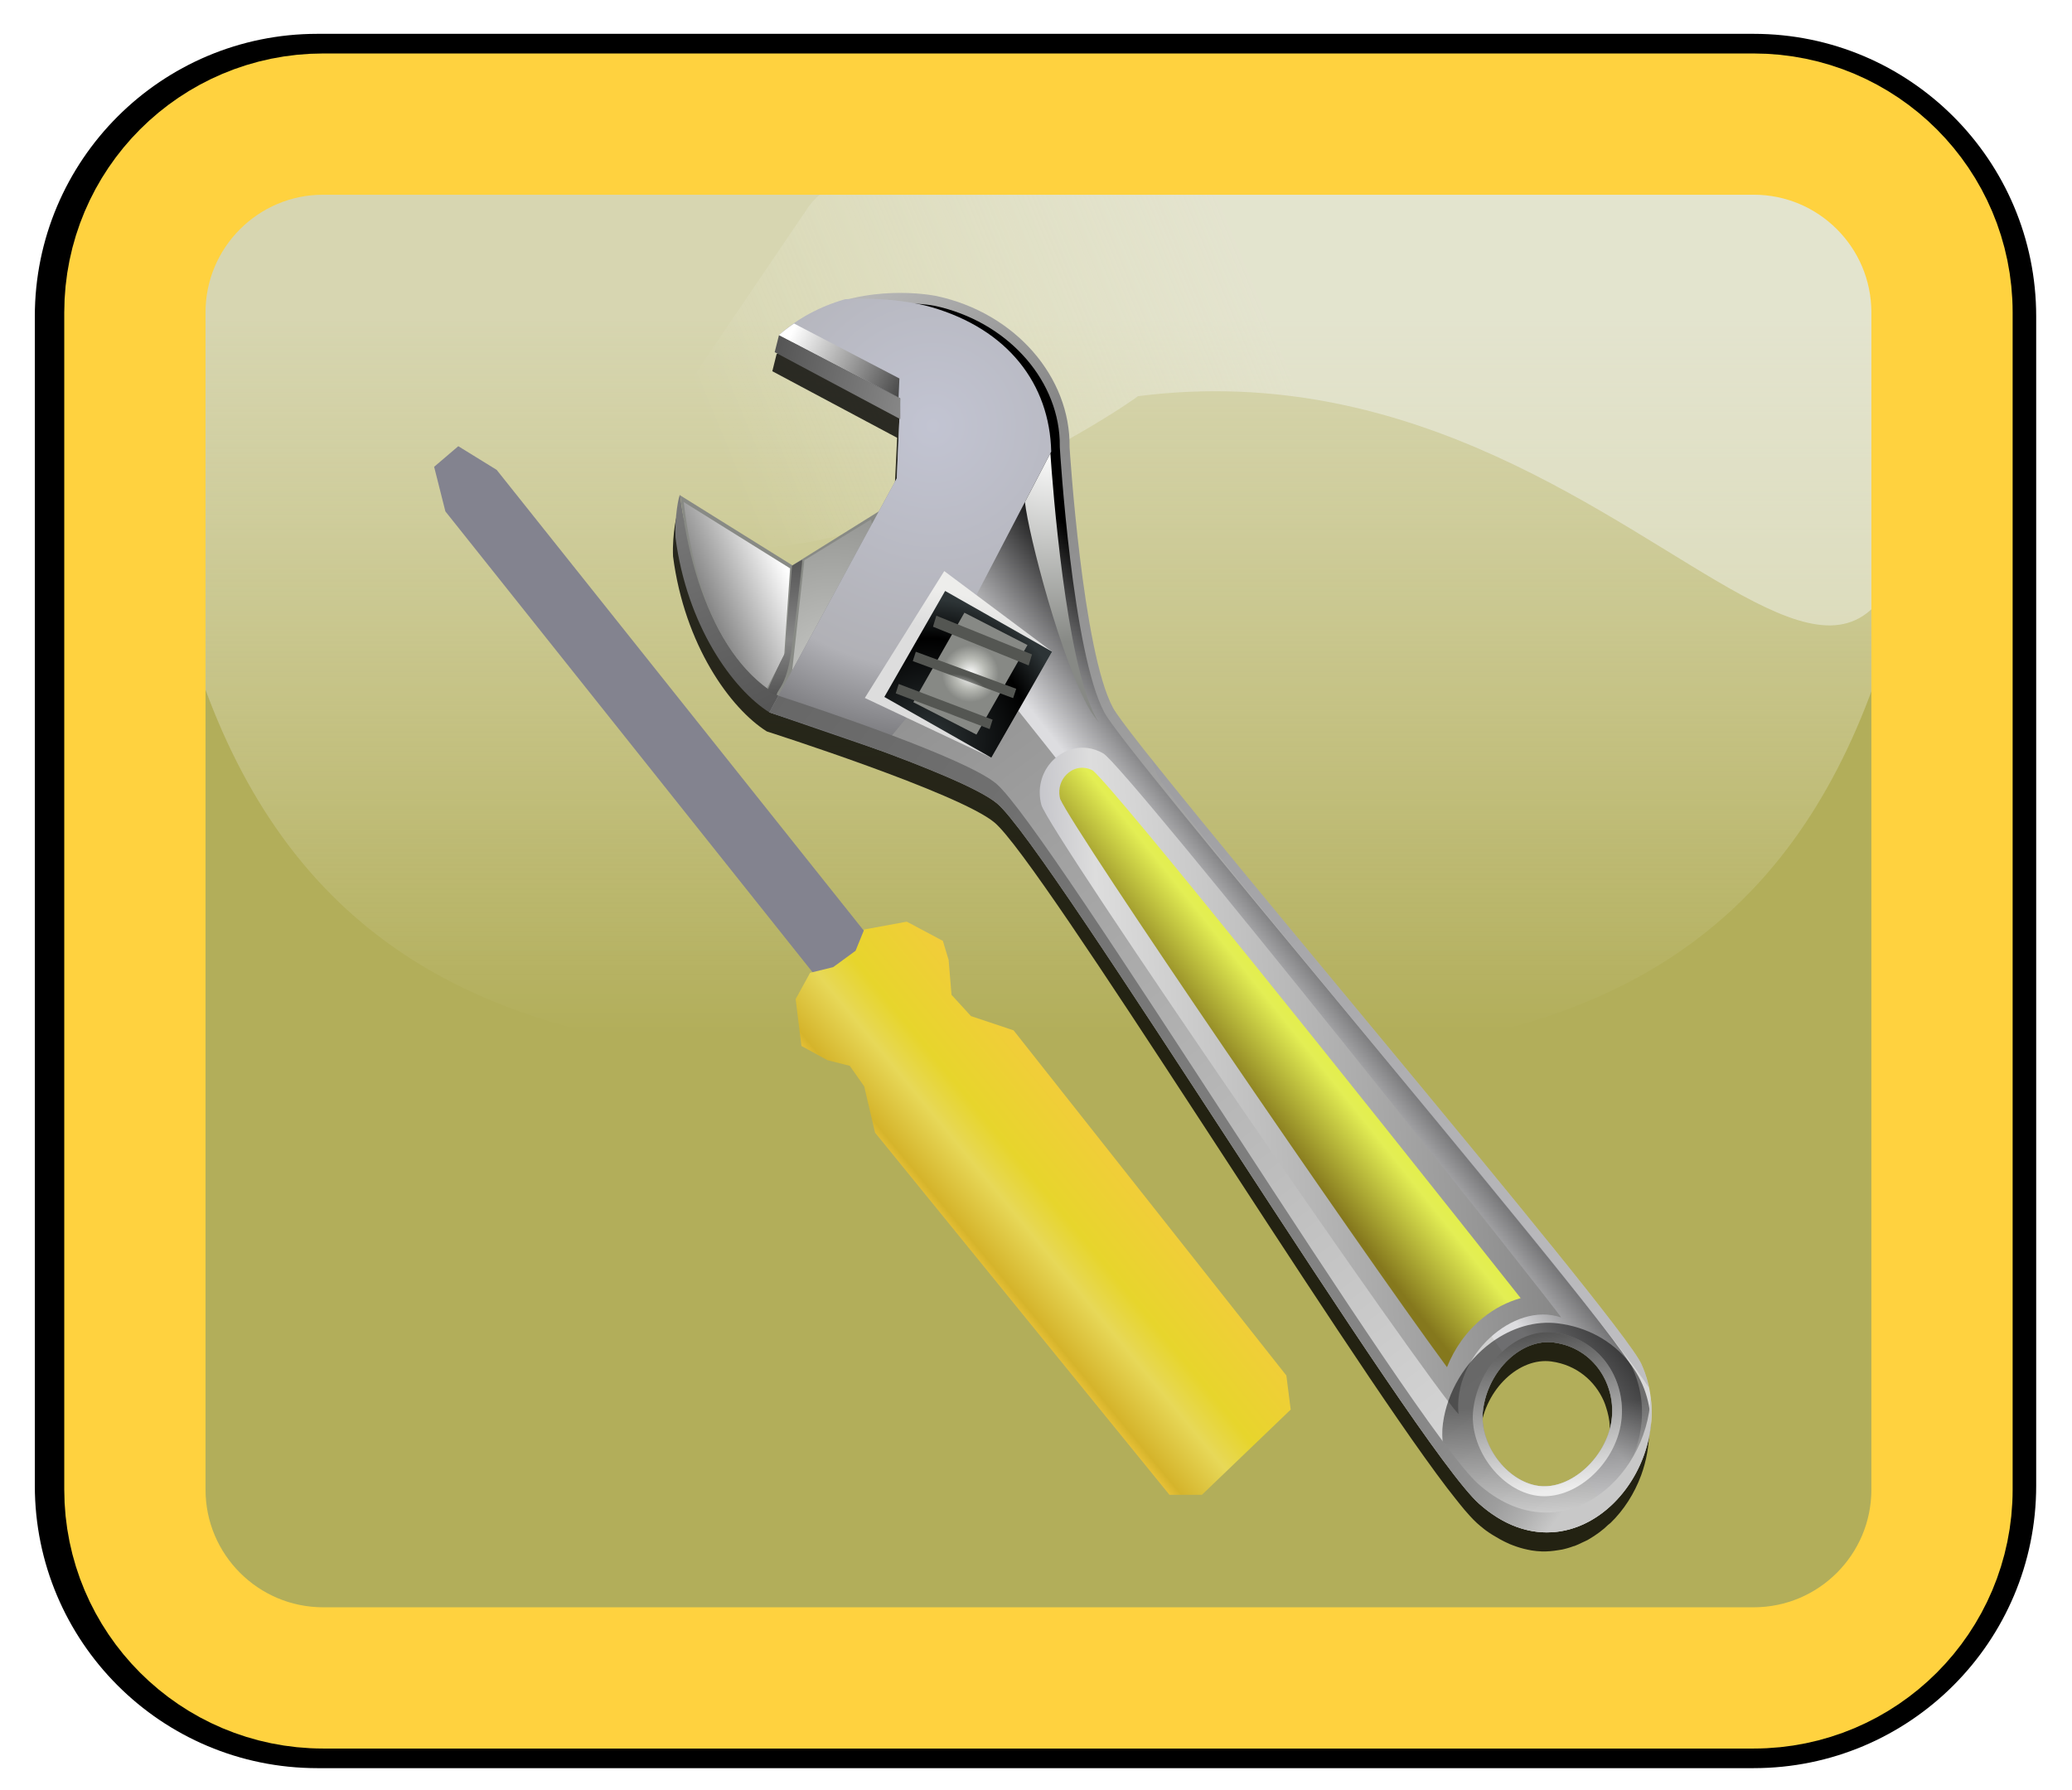
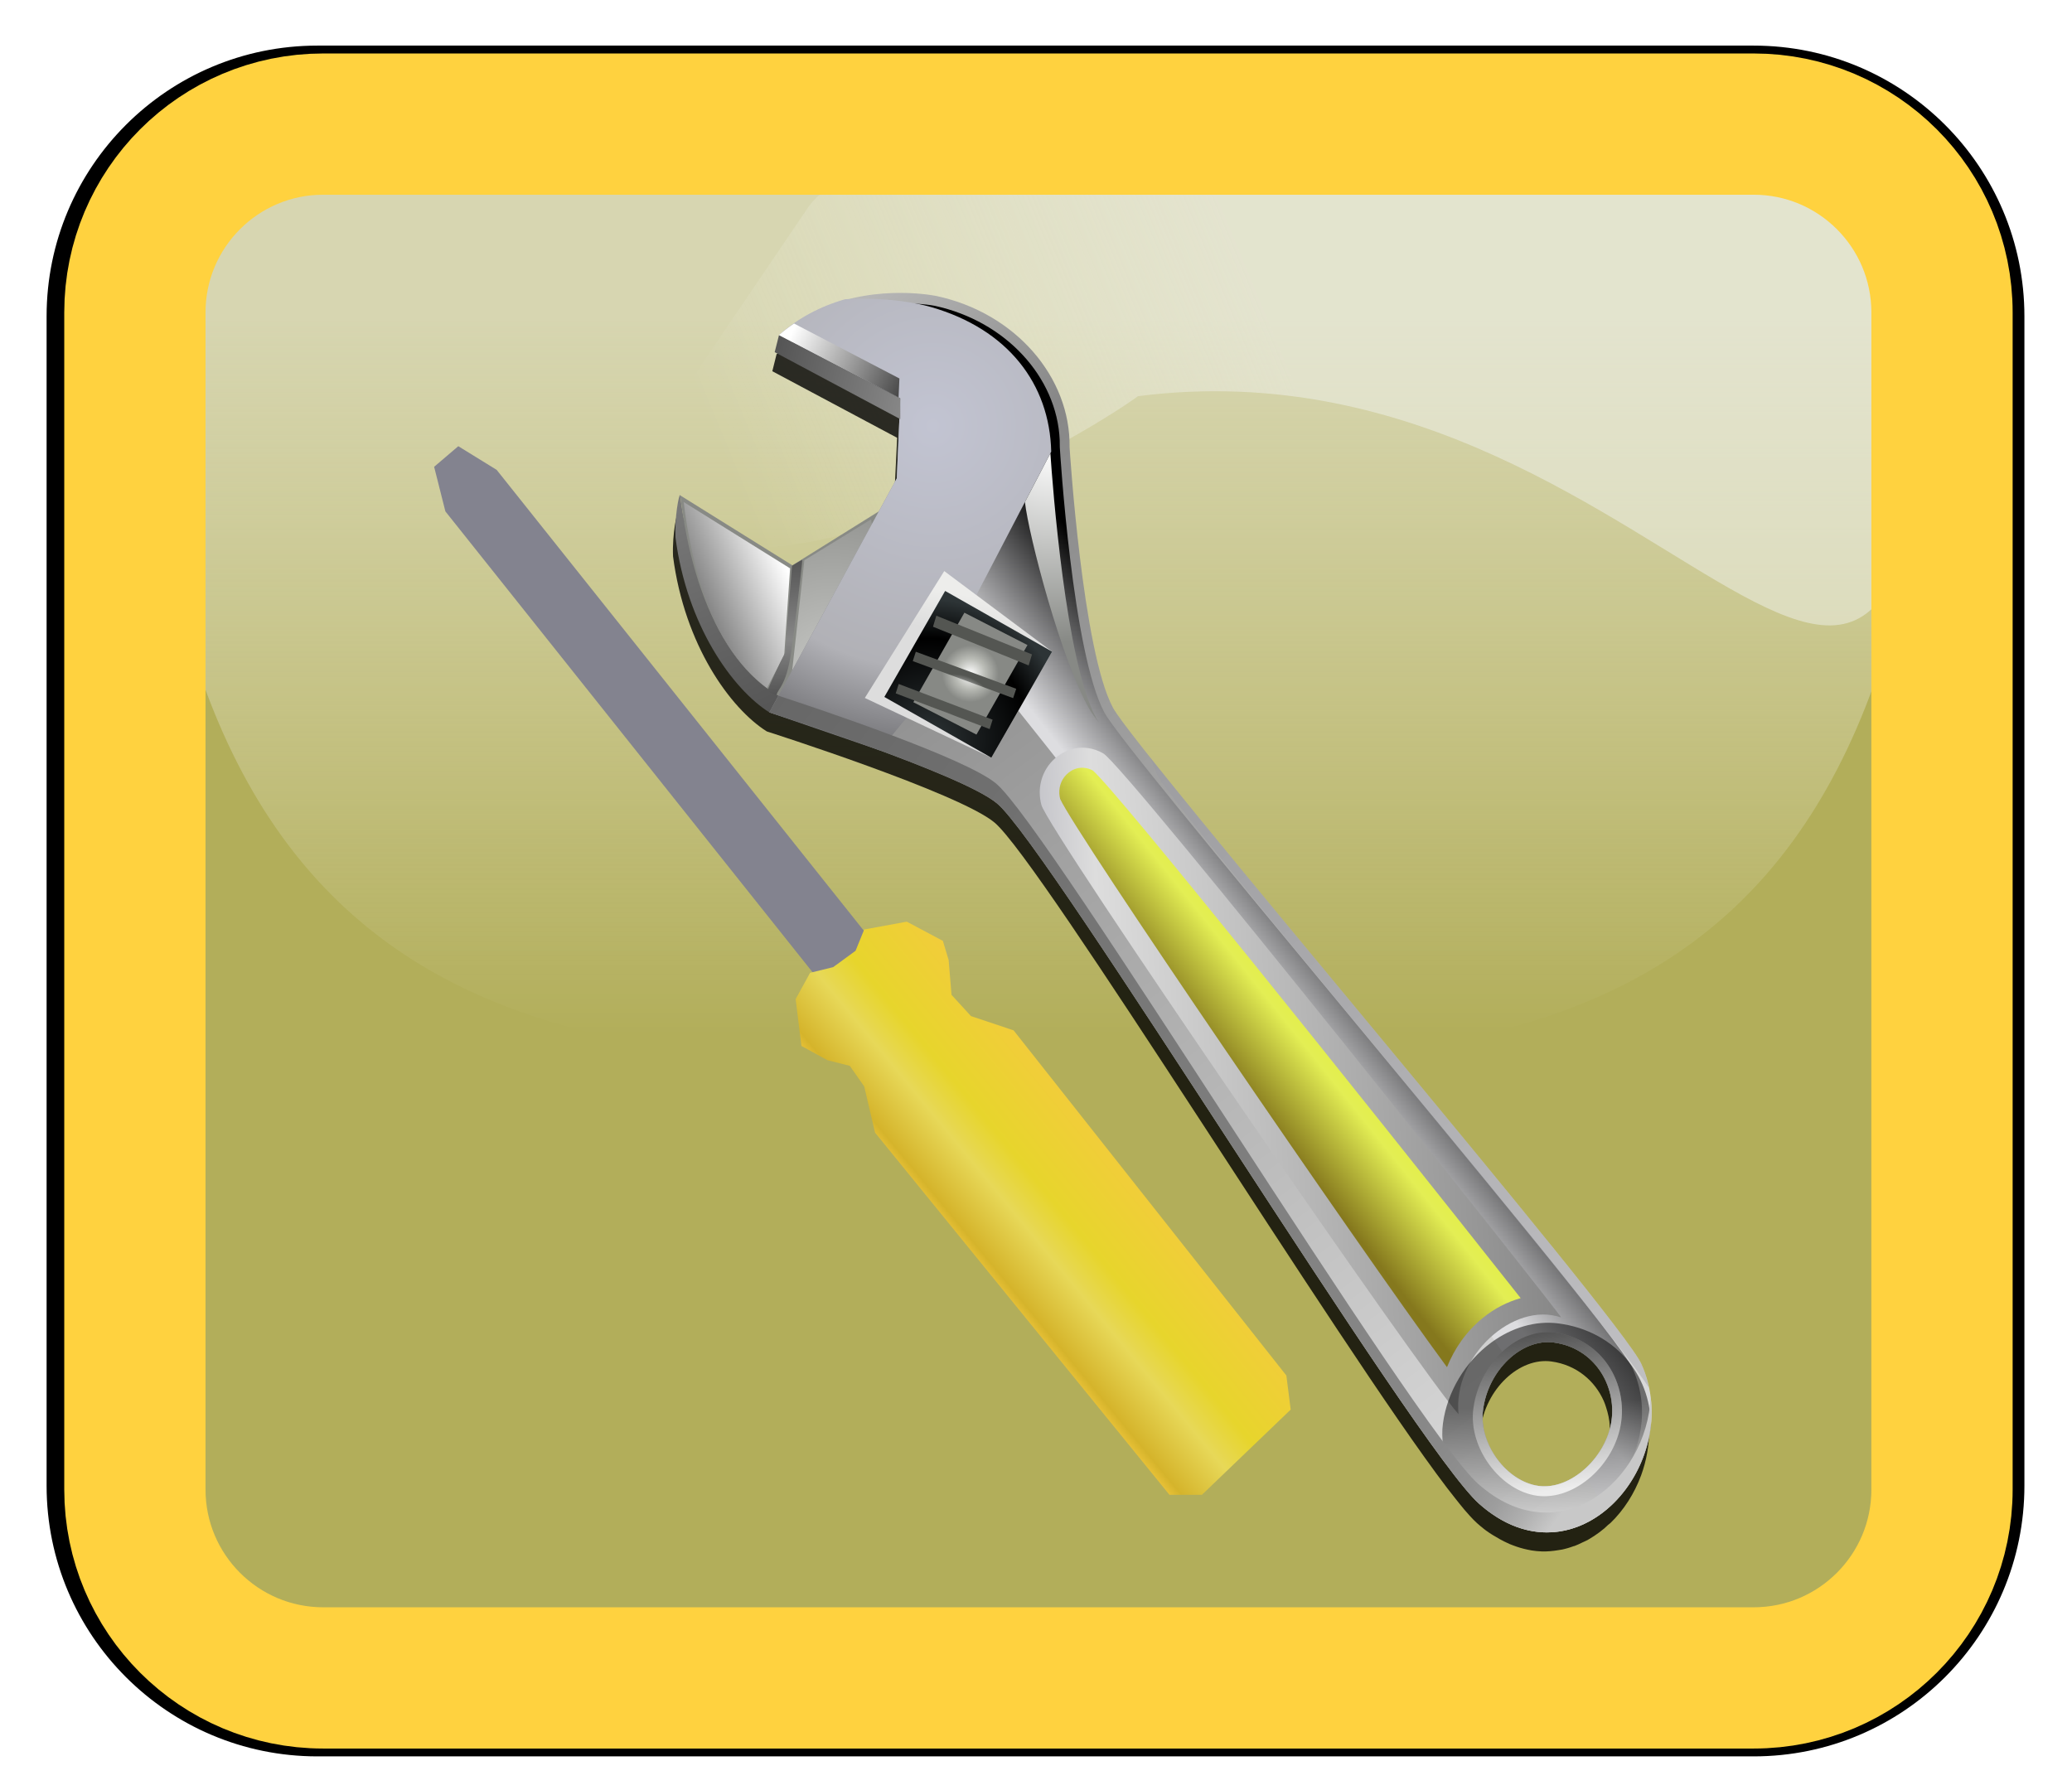
<svg xmlns="http://www.w3.org/2000/svg" version="1.1" baseProfile="full" width="88" height="76" viewBox="0 0 88.00 76.00" enable-background="new 0 0 88.00 76.00" xml:space="preserve">
-   <path fill="#B2AE5A" fill-opacity="1" stroke-width="2" stroke-linejoin="round" stroke="#000000" stroke-opacity="1" d="M 13.479,2.437L 74.479,2.437C 80.554,2.437 85.479,7.362 85.479,13.438L 85.479,63.104C 85.479,69.179 80.554,74.104 74.479,74.104L 13.479,74.104C 7.404,74.104 2.479,69.179 2.479,63.104L 2.479,13.438C 2.479,7.362 7.404,2.437 13.479,2.437 Z " />
+   <path fill="#B2AE5A" fill-opacity="1" stroke-linejoin="round" stroke="#000000" stroke-opacity="1" d="M 13.479,2.437L 74.479,2.437C 80.554,2.437 85.479,7.362 85.479,13.438L 85.479,63.104C 85.479,69.179 80.554,74.104 74.479,74.104L 13.479,74.104C 7.404,74.104 2.479,69.179 2.479,63.104L 2.479,13.438C 2.479,7.362 7.404,2.437 13.479,2.437 Z " />
  <linearGradient id="SVGID_Fill1_" gradientUnits="objectBoundingBox" x1="0.504" y1="-0.275" x2="2.054" y2="-0.275" gradientTransform="rotate(90 0.503869 -0.274908)">
    <stop offset="0.316" stop-color="#F0F1EC" stop-opacity="0.592" />
    <stop offset="0.8" stop-color="#FFFFFF" stop-opacity="0" />
  </linearGradient>
  <path fill="url(#SVGID_Fill1_)" stroke-width="0.2" stroke-linejoin="round" d="M 73.499,4.922L 15.388,4.922C 12.354,4.922 8.58,5.769 5.812,9.567L 5.878,9.567C 5.944,45.166 24.044,45.287 44.422,45.287C 64.799,45.287 82.108,44.942 82.438,9.483L 82.438,9.511C 80.988,7.444 79.077,5.322 73.499,4.922 Z " />
  <linearGradient id="SVGID_Fill2_" gradientUnits="objectBoundingBox" x1="0.94" y1="0.437" x2="2.525" y2="0.437" gradientTransform="rotate(170.5466 0.940186 0.437275)">
    <stop offset="0.274" stop-color="#F0F1EC" stop-opacity="0.502" />
    <stop offset="0.563" stop-color="#FFFFFF" stop-opacity="0" />
  </linearGradient>
  <path fill="url(#SVGID_Fill2_)" stroke-width="0.2" stroke-linejoin="round" d="M 73.268,4.875L 56.281,6.737C 53.247,6.737 37.13,4.949 34.363,8.748L 26.281,20.664C 30.64,27.669 45.959,18.578 48.331,16.828C 71.962,13.812 81.877,44.896 82.207,9.437L 82.207,9.464C 80.757,7.398 78.847,5.275 73.268,4.875 Z " />
  <path fill="none" stroke-width="6" stroke-linejoin="round" stroke="#FFD23F" stroke-opacity="1" d="M 13.729,5.271L 74.479,5.271C 78.897,5.271 82.479,8.853 82.479,13.271L 82.479,63.271C 82.479,67.689 78.897,71.271 74.479,71.271L 13.729,71.271C 9.311,71.271 5.729,67.689 5.729,63.271L 5.729,13.271C 5.729,8.853 9.311,5.271 13.729,5.271 Z " />
  <linearGradient id="SVGID_Fill3_" gradientUnits="objectBoundingBox" x1="0.384" y1="-0.054" x2="1.499" y2="-0.054" gradientTransform="rotate(135.748 0.384323 -0.054269)">
    <stop offset="0.391" stop-color="#83838F" stop-opacity="1" />
    <stop offset="0.46" stop-color="#4F4F5E" stop-opacity="1" />
    <stop offset="0.53" stop-color="#8D8D99" stop-opacity="1" />
    <stop offset="0.614" stop-color="#AAABB9" stop-opacity="1" />
  </linearGradient>
  <path fill="url(#SVGID_Fill3_)" stroke-width="0.2" stroke-linejoin="round" d="M 18.438,19.828L 19.464,18.953L 21.093,19.957L 37.361,40.377L 35.142,42.09L 18.916,21.722L 18.438,19.828 Z " />
  <linearGradient id="SVGID_Fill4_" gradientUnits="objectBoundingBox" x1="0.891" y1="0.244" x2="1.815" y2="0.244" gradientTransform="rotate(136.3901 0.890847 0.243554)">
    <stop offset="0.256" stop-color="#F5CA3F" stop-opacity="1" />
    <stop offset="0.474" stop-color="#E7D52C" stop-opacity="1" />
    <stop offset="0.549" stop-color="#E7D858" stop-opacity="1" />
    <stop offset="0.651" stop-color="#D5B42B" stop-opacity="1" />
    <stop offset="0.684" stop-color="#F5CA3F" stop-opacity="1" />
  </linearGradient>
  <path fill="url(#SVGID_Fill4_)" stroke-width="0.2" stroke-linejoin="round" d="M 36.336,40.386L 35.386,41.08L 34.405,41.321L 33.792,42.438L 34.038,44.428L 35.141,45.032L 36.091,45.273L 36.704,46.148L 37.164,48.109L 49.668,63.493L 51.047,63.493L 54.817,59.874L 54.633,58.426L 43.048,43.765L 41.24,43.161L 40.412,42.257L 40.29,40.778L 40.045,39.964L 38.512,39.149L 36.704,39.481L 36.336,40.386 Z " />
  <path fill="none" stroke-width="1.333" stroke-linejoin="round" stroke="#BDAA28" stroke-opacity="1" d="M 46.415,32.729C 47.494,33.67 57.462,46.132 64.585,55.14C 64.027,55.297 63.475,55.574 62.971,55.985C 62.272,56.553 61.769,57.286 61.455,58.072C 57.582,52.813 45.686,35.406 45.026,33.936C 45.007,33.858 44.994,33.779 44.99,33.703C 44.974,33.352 45.115,33.032 45.39,32.815C 45.696,32.574 46.077,32.547 46.415,32.729 Z " />
  <path fill="#000000" fill-opacity="0.804" stroke-width="0.2" stroke-linejoin="round" d="M 65.89,57.83C 64.53,57.645 63.087,58.997 62.877,60.719C 62.704,62.143 63.877,63.732 65.236,63.918C 66.597,64.104 68.115,62.715 68.334,61.156C 68.347,61.062 68.366,60.959 68.371,60.865C 68.375,60.772 68.374,60.676 68.369,60.583C 68.356,60.302 68.297,60.032 68.209,59.767C 68.18,59.679 68.154,59.597 68.116,59.512C 67.742,58.661 66.964,57.977 65.89,57.83 Z M 39.504,13.348C 39.617,13.366 39.685,13.384 39.688,13.384C 43.018,14.104 45.365,16.823 45.322,19.809C 45.322,19.823 45.865,28.466 47.165,30.871C 48.185,32.758 68.716,56.766 69.61,58.752C 70.189,60.038 70.149,61.434 69.701,62.664C 69.414,63.442 68.967,64.141 68.397,64.692C 68.367,64.721 68.329,64.741 68.299,64.769C 68.247,64.817 68.195,64.871 68.142,64.916C 68.068,64.978 67.994,65.036 67.918,65.093C 67.777,65.197 67.628,65.297 67.478,65.383C 67.46,65.394 67.441,65.405 67.424,65.415C 67.353,65.453 67.281,65.481 67.209,65.516C 67.1,65.569 66.989,65.624 66.875,65.666L 66.837,65.674C 66.754,65.703 66.671,65.734 66.587,65.757C 66.543,65.77 66.5,65.782 66.457,65.792C 66.421,65.801 66.388,65.81 66.353,65.817C 66.294,65.83 66.233,65.837 66.173,65.846C 65.947,65.883 65.709,65.907 65.474,65.898C 65.336,65.893 65.192,65.879 65.051,65.857C 64.993,65.848 64.939,65.835 64.879,65.823C 64.673,65.781 64.47,65.721 64.261,65.641C 64.214,65.623 64.164,65.605 64.117,65.585C 64.042,65.553 63.967,65.516 63.892,65.479C 63.761,65.415 63.635,65.344 63.504,65.263C 63.451,65.231 63.393,65.201 63.34,65.165C 63.264,65.115 63.184,65.064 63.109,65.008C 63.083,64.988 63.055,64.966 63.028,64.946C 62.926,64.867 62.824,64.78 62.722,64.689C 62.639,64.615 62.538,64.511 62.432,64.395C 62.359,64.317 62.273,64.218 62.19,64.121C 62.081,63.992 61.936,63.808 61.81,63.65C 61.702,63.514 61.583,63.364 61.453,63.194C 56.878,57.182 44.237,36.616 42.24,34.94C 40.733,33.676 32.567,31.068 32.567,31.068C 31.018,30.093 29.073,27.395 28.585,23.635C 28.542,22.66 28.769,21.671 28.788,21.852L 33.556,24.818L 37.222,22.526L 37.98,21.121L 38.102,18.596L 32.801,15.768L 32.981,15.046C 35.456,12.869 38.71,13.22 39.504,13.348 Z " />
  <linearGradient id="SVGID_Fill5_" gradientUnits="objectBoundingBox" x1="0.861" y1="1.056" x2="3.227" y2="1.056" gradientTransform="rotate(256.9413 0.861223 1.055933)">
    <stop offset="0" stop-color="#545454" stop-opacity="1" />
    <stop offset="0.686" stop-color="#878787" stop-opacity="1" />
    <stop offset="1" stop-color="#878787" stop-opacity="1" />
  </linearGradient>
  <path fill="url(#SVGID_Fill5_)" stroke-width="0.2" stroke-linejoin="round" d="M 28.889,21.042C 29.327,25.107 32.056,28.587 33.584,29.033L 32.675,30.259C 31.127,29.284 29.176,26.59 28.688,22.83L 28.688,22.83C 28.648,21.931 28.837,21.015 28.881,21.02L 28.889,21.042 Z " />
  <path fill="#888A85" fill-opacity="1" stroke-width="0.2" stroke-linejoin="round" d="M 28.89,21.042L 33.653,24.012L 37.324,21.721C 37.627,22.326 36.377,30.463 34.587,30.125C 31.311,29.506 29.433,25.665 28.89,21.042 Z " />
  <linearGradient id="SVGID_Fill6_" gradientUnits="objectBoundingBox" x1="0.964" y1="0.351" x2="2.072" y2="0.351" gradientTransform="rotate(142.7085 0.963585 0.350584)">
    <stop offset="0" stop-color="#FFFFFF" stop-opacity="1" />
    <stop offset="0.639" stop-color="#878787" stop-opacity="1" />
    <stop offset="1" stop-color="#878787" stop-opacity="1" />
  </linearGradient>
  <path fill="url(#SVGID_Fill6_)" stroke-width="0.2" stroke-linejoin="round" d="M 33.556,24.142L 33.306,27.831L 32.575,29.226C 31.742,28.611 31.048,27.735 30.488,26.668L 30.488,26.668C 29.755,25.162 29.271,23.318 29.037,21.325L 33.556,24.142 Z " />
  <radialGradient id="SVGID_Fill7_" cx="35.368" cy="28.567" r="13.953" gradientUnits="userSpaceOnUse" gradientTransform="rotate(201.1746 35.36805 28.56659)">
    <stop offset="0" stop-color="#FFFFFF" stop-opacity="0.518" />
    <stop offset="1" stop-color="#3D3D3D" stop-opacity="0.518" />
  </radialGradient>
  <path fill="url(#SVGID_Fill7_)" stroke-width="0.2" stroke-linejoin="round" d="M 36.996,22.08L 37.003,22.106C 37.255,22.972 36.359,30.54 34.604,30.208C 34.217,30.134 33.842,30.015 33.493,29.855L 34.162,23.798L 36.986,22.066 Z " />
  <linearGradient id="SVGID_Fill8_" gradientUnits="objectBoundingBox" x1="0.927" y1="0.976" x2="2.485" y2="0.976" gradientTransform="rotate(242.3543 0.927189 0.975742)">
    <stop offset="0" stop-color="#DDDDDD" stop-opacity="1" />
    <stop offset="0.686" stop-color="#878787" stop-opacity="1" />
    <stop offset="0.894" stop-color="#DDDDDD" stop-opacity="1" />
    <stop offset="1" stop-color="#DDDDDD" stop-opacity="1" />
  </linearGradient>
  <path fill="url(#SVGID_Fill8_)" stroke-width="0.2" stroke-linejoin="round" d="M 39.79,12.577C 43.12,13.297 45.47,16.012 45.426,18.998L 45.426,18.998C 45.427,19.012 45.97,27.659 47.27,30.063L 47.27,30.063C 48.291,31.951 68.819,55.954 69.713,57.94L 69.713,57.94C 71.603,62.135 66.956,67.539 62.824,63.877L 62.824,63.877C 60.1,61.463 44.578,36 42.349,34.129L 42.349,34.129C 40.842,32.865 32.676,30.259 32.676,30.259L 38.087,20.319L 38.236,16.919L 33.085,14.233C 35.365,12.227 38.312,12.376 39.381,12.511L 39.381,12.511C 39.637,12.544 39.785,12.576 39.79,12.577 Z M 68.443,60.344C 68.653,58.846 67.716,57.26 65.998,57.025L 65.998,57.025C 64.638,56.838 63.192,58.19 62.983,59.912L 62.983,59.912C 62.809,61.337 63.984,62.929 65.344,63.115L 65.362,63.117L 65.362,63.117C 66.717,63.289 68.225,61.897 68.443,60.344 Z " />
  <linearGradient id="SVGID_Fill9_" gradientUnits="objectBoundingBox" x1="0.604" y1="0.44" x2="0.764" y2="0.44" gradientTransform="rotate(132.351 0.603554 0.44031)">
    <stop offset="0" stop-color="#000000" stop-opacity="1" />
    <stop offset="0.894" stop-color="#DDDDE0" stop-opacity="1" />
    <stop offset="1" stop-color="#DDDDE0" stop-opacity="1" />
  </linearGradient>
  <path fill="url(#SVGID_Fill9_)" stroke-width="0.2" stroke-linejoin="round" d="M 38.497,20.434L 38.661,16.666C 38.661,16.666 34.841,14.673 33.889,14.177C 36.465,12.361 39.665,12.982 39.702,12.99C 42.705,13.64 44.889,16.009 45.007,18.691C 45.011,18.791 45.013,18.893 45.011,18.994L 45.011,18.994C 45.018,19.145 45.548,27.756 46.906,30.268C 47.395,31.172 51.811,36.502 56.925,42.674C 62.25,49.1 68.876,57.096 69.336,58.117C 69.585,58.671 69.709,59.234 69.734,59.786C 69.804,61.384 69.031,62.879 68,63.759C 67.821,63.472 67.629,63.169 67.425,62.847C 68.156,62.263 68.717,61.377 68.853,60.401C 68.978,59.509 68.747,58.588 68.217,57.873C 67.7,57.176 66.932,56.726 66.055,56.605C 65.376,56.512 64.657,56.733 64.03,57.225C 63.953,57.286 63.88,57.353 63.808,57.421C 59.039,50.528 50.924,39.579 37.25,22.727C 37.969,21.404 38.497,20.434 38.497,20.434 Z " />
  <radialGradient id="SVGID_Fill10_" cx="39.617" cy="18.087" r="20.629" gradientUnits="userSpaceOnUse" gradientTransform="rotate(119.4169 39.61737 18.08711)">
    <stop offset="0" stop-color="#C2C4D2" stop-opacity="1" />
    <stop offset="0.5" stop-color="#B1B1B6" stop-opacity="1" />
    <stop offset="1" stop-color="#000000" stop-opacity="1" />
  </radialGradient>
  <path fill="url(#SVGID_Fill10_)" stroke-width="0.2" stroke-linejoin="round" d="M 39.547,13.044C 42.801,13.98 44.583,16.307 44.646,19.186L 41.282,25.633L 40.139,24.982L 37.749,29.681L 38.686,30.269L 37.359,31.871L 32.676,30.26L 38.087,20.319L 38.236,16.919L 33.085,14.233C 33.86,13.538 34.824,13.013 35.894,12.71L 35.894,12.71C 36.695,12.663 37.51,12.693 38.245,12.787L 38.245,12.787C 38.721,12.847 39.163,12.934 39.547,13.044 Z " />
  <linearGradient id="SVGID_Fill11_" gradientUnits="objectBoundingBox" x1="0.426" y1="0.905" x2="1.209" y2="0.905" gradientTransform="rotate(-77.76441 0.425592 0.905266)">
    <stop offset="0" stop-color="#DDDDDD" stop-opacity="1" />
    <stop offset="0.722" stop-color="#DDDDDD" stop-opacity="1" />
    <stop offset="1" stop-color="#EDEDEB" stop-opacity="1" />
  </linearGradient>
  <path fill="url(#SVGID_Fill11_)" stroke-width="0.2" stroke-linejoin="round" d="M 44.685,27.68L 42.104,32.184L 36.73,29.646L 40.103,24.257L 44.685,27.68 Z " />
  <radialGradient id="SVGID_Fill12_" cx="39.466" cy="31.399" r="5.943" gradientUnits="userSpaceOnUse" gradientTransform="rotate(177.4939 39.46641 31.39942)">
    <stop offset="0" stop-color="#2D3436" stop-opacity="1" />
    <stop offset="0.722" stop-color="#000000" stop-opacity="1" />
    <stop offset="1" stop-color="#2D3436" stop-opacity="1" />
  </radialGradient>
  <path fill="url(#SVGID_Fill12_)" stroke-width="0.2" stroke-linejoin="round" d="M 44.685,27.68L 42.104,32.184L 37.559,29.604L 40.141,25.101L 44.685,27.68 Z " />
  <radialGradient id="SVGID_Fill13_" cx="41.214" cy="28.617" r="1.202" gradientUnits="userSpaceOnUse" gradientTransform="rotate(203.7925 41.21352 28.61672)">
    <stop offset="0" stop-color="#FFFFFF" stop-opacity="1" />
    <stop offset="0.527" stop-color="#BABCB6" stop-opacity="1" />
    <stop offset="1" stop-color="#878985" stop-opacity="1" />
  </radialGradient>
  <path fill="url(#SVGID_Fill13_)" stroke-width="0.2" stroke-linejoin="round" d="M 43.638,27.399L 41.471,31.202L 38.791,29.828L 40.959,26.025L 43.638,27.399 Z " />
  <radialGradient id="SVGID_Fill14_" cx="41.162" cy="29.441" r="1.837" gradientUnits="userSpaceOnUse" gradientTransform="rotate(190.8937 41.16155 29.44078)">
    <stop offset="0" stop-color="#878985" stop-opacity="1" />
    <stop offset="0.621" stop-color="#FFFFFF" stop-opacity="1" />
    <stop offset="1" stop-color="#545652" stop-opacity="1" />
  </radialGradient>
  <path fill="url(#SVGID_Fill14_)" stroke-width="0.2" stroke-linejoin="round" d="M 43.83,27.796L 43.688,28.264L 39.625,26.62L 39.767,26.152L 43.83,27.796 Z " />
  <radialGradient id="SVGID_Fill15_" cx="39.602" cy="31.935" r="1.814" gradientUnits="userSpaceOnUse" gradientTransform="rotate(189.5452 39.60198 31.93501)">
    <stop offset="0" stop-color="#878985" stop-opacity="1" />
    <stop offset="0.621" stop-color="#FFFFFF" stop-opacity="1" />
    <stop offset="1" stop-color="#545652" stop-opacity="1" />
  </radialGradient>
  <path fill="url(#SVGID_Fill15_)" stroke-width="0.2" stroke-linejoin="round" d="M 42.157,30.57L 42.031,30.968L 38.042,29.452L 38.169,29.053L 42.157,30.57 Z " />
  <radialGradient id="SVGID_Fill16_" cx="40.468" cy="30.571" r="1.945" gradientUnits="userSpaceOnUse" gradientTransform="rotate(188.9564 40.46786 30.57135)">
    <stop offset="0" stop-color="#878985" stop-opacity="1" />
    <stop offset="0.621" stop-color="#FFFFFF" stop-opacity="1" />
    <stop offset="1" stop-color="#545652" stop-opacity="1" />
  </radialGradient>
  <path fill="url(#SVGID_Fill16_)" stroke-width="0.2" stroke-linejoin="round" d="M 43.16,29.257L 43.029,29.654L 38.767,28.081L 38.896,27.684L 43.16,29.257 Z " />
  <linearGradient id="SVGID_Fill17_" gradientUnits="objectBoundingBox" x1="0.588" y1="0.996" x2="1.591" y2="0.996" gradientTransform="rotate(269.2465 0.587932 0.995762)">
    <stop offset="0" stop-color="#545454" stop-opacity="1" />
    <stop offset="0.397" stop-color="#878787" stop-opacity="1" />
    <stop offset="1" stop-color="#545454" stop-opacity="1" />
  </linearGradient>
  <path fill="url(#SVGID_Fill17_)" stroke-width="0.2" stroke-linejoin="round" d="M 33.652,27.31C 33.452,29.125 33.05,29.204 32.979,29.526L 32.979,29.526C 32.841,29.455 32.805,29.452 32.783,29.452L 32.783,29.452C 32.757,29.451 32.752,29.453 32.602,29.333L 32.602,29.333C 32.642,29.176 33.145,28.099 33.347,27.715L 33.347,27.715C 33.409,26.81 33.621,24.273 33.639,24.032L 33.639,24.032C 33.804,23.93 33.868,23.89 34.069,23.78L 34.069,23.78C 34.091,23.893 33.68,27.195 33.652,27.31 Z " />
  <linearGradient id="SVGID_Fill18_" gradientUnits="objectBoundingBox" x1="0.979" y1="0.478" x2="1.933" y2="0.478" gradientTransform="rotate(176.7781 0.978813 0.478393)">
    <stop offset="0" stop-color="#878787" stop-opacity="1" />
    <stop offset="0.894" stop-color="#DDDDDD" stop-opacity="1" />
    <stop offset="1" stop-color="#C6C6CB" stop-opacity="1" />
  </linearGradient>
  <path fill="url(#SVGID_Fill18_)" stroke-width="0.2" stroke-linejoin="round" d="M 46.852,31.999C 47.828,32.558 66.432,56.004 66.3,55.959L 66.3,55.959C 64.271,55.26 61.695,57.624 61.945,60.066L 61.945,60.066C 60.513,58.533 44.51,35.268 44.228,34.188L 44.228,34.188C 43.866,32.79 44.99,31.621 46.19,31.773L 46.19,31.773C 46.411,31.802 46.635,31.874 46.852,31.999 Z " />
  <linearGradient id="SVGID_Fill19_" gradientUnits="objectBoundingBox" x1="0.552" y1="0.427" x2="0.742" y2="0.427" gradientTransform="rotate(134.2345 0.552212 0.426897)">
    <stop offset="0" stop-color="#E2EE48" stop-opacity="1" />
    <stop offset="0.213" stop-color="#E3EE54" stop-opacity="1" />
    <stop offset="1" stop-color="#85781D" stop-opacity="1" />
  </linearGradient>
  <path fill="url(#SVGID_Fill19_)" stroke-width="0.2" stroke-linejoin="round" d="M 46.416,32.729C 47.493,33.67 57.462,46.132 64.585,55.14L 64.585,55.14C 64.027,55.296 63.475,55.573 62.971,55.985L 62.971,55.985C 62.272,56.554 61.769,57.286 61.455,58.072L 61.455,58.072C 57.582,52.813 45.686,35.406 45.026,33.936L 45.026,33.936C 45.007,33.858 44.994,33.779 44.99,33.703L 44.99,33.703C 44.975,33.352 45.115,33.031 45.391,32.814L 45.391,32.814C 45.596,32.652 45.836,32.588 46.074,32.618L 46.074,32.618C 46.189,32.633 46.305,32.669 46.416,32.729 Z " />
  <radialGradient id="SVGID_Fill20_" cx="44.649" cy="19.013" r="8.299" gradientUnits="userSpaceOnUse" gradientTransform="rotate(170.9404 44.64874 19.01338)">
    <stop offset="0" stop-color="#FFFFFF" stop-opacity="1" />
    <stop offset="1" stop-color="#878985" stop-opacity="1" />
  </radialGradient>
  <path fill="url(#SVGID_Fill20_)" stroke-width="0.2" stroke-linejoin="round" d="M 46.543,30.474C 46.577,30.538 46.631,30.624 46.698,30.723L 46.698,30.723C 46.511,30.486 46.376,30.303 46.309,30.19L 46.309,30.19C 45.078,28.113 43.677,22.69 43.53,21.324L 44.611,19.253C 44.702,20.601 45.261,28.104 46.543,30.474 Z " />
  <linearGradient id="SVGID_Fill21_" gradientUnits="objectBoundingBox" x1="0.526" y1="1.099" x2="1.237" y2="1.099" gradientTransform="rotate(267.0713 0.526346 1.098918)">
    <stop offset="0" stop-color="#FFFFFF" stop-opacity="0.502" />
    <stop offset="1" stop-color="#000000" stop-opacity="0.502" />
  </linearGradient>
  <path fill="url(#SVGID_Fill21_)" stroke-width="0.2" stroke-linejoin="round" d="M 65.344,63.115C 66.704,63.301 68.224,61.904 68.443,60.345C 68.653,58.845 67.716,57.259 65.998,57.024C 64.638,56.838 63.192,58.189 62.983,59.912C 62.809,61.337 63.984,62.929 65.344,63.115 Z M 61.569,62.404C 61.31,61.78 61.196,61.112 61.283,60.465C 61.463,59.122 62.23,57.837 63.333,57.027C 64.21,56.383 65.216,56.093 66.165,56.211C 67.39,56.363 68.461,56.945 69.18,57.85C 69.811,58.642 70.134,59.634 70.103,60.631C 69.681,63.995 66.093,66.775 62.824,63.877C 62.537,63.624 62.108,63.113 61.569,62.404 Z " />
  <linearGradient id="SVGID_Fill22_" gradientUnits="objectBoundingBox" x1="0.566" y1="0.961" x2="1.541" y2="0.961" gradientTransform="rotate(262.8029 0.565812 0.961216)">
    <stop offset="0" stop-color="#EDEDED" stop-opacity="1" />
    <stop offset="1" stop-color="#525252" stop-opacity="1" />
  </linearGradient>
  <path fill="url(#SVGID_Fill22_)" stroke-width="0.2" stroke-linejoin="round" d="M 66.055,56.605C 66.932,56.725 67.699,57.176 68.217,57.873L 68.217,57.873C 68.746,58.588 68.978,59.509 68.853,60.402L 68.853,60.402C 68.597,62.228 66.864,63.75 65.286,63.534L 65.286,63.534C 63.716,63.319 62.371,61.501 62.571,59.862L 62.571,59.862C 62.697,58.83 63.242,57.845 64.03,57.225L 64.03,57.225C 64.65,56.737 65.361,56.517 66.035,56.603L 66.055,56.605 Z M 68.443,60.344C 68.653,58.845 67.716,57.259 65.998,57.025L 65.998,57.025C 64.638,56.838 63.192,58.19 62.983,59.912L 62.983,59.912C 62.809,61.337 63.984,62.929 65.344,63.115L 65.362,63.117L 65.362,63.117C 66.717,63.289 68.225,61.897 68.443,60.344 Z " />
  <path fill="#9B9BA1" fill-opacity="0.404" stroke-width="0.2" stroke-linejoin="round" d="M 49.184,32.975C 49.068,32.761 48.959,32.492 48.856,32.183C 53.89,38.519 68.95,56.245 69.713,57.94C 69.862,58.27 69.965,58.607 70.037,58.948C 67.798,55.535 50.1,34.682 49.184,32.975 Z " />
  <linearGradient id="SVGID_Fill23_" gradientUnits="objectBoundingBox" x1="0.958" y1="0.896" x2="2.258" y2="0.896" gradientTransform="rotate(216.251 0.957688 0.895554)">
    <stop offset="0" stop-color="#C8C8C8" stop-opacity="1" />
    <stop offset="0.023" stop-color="#B1B1B1" stop-opacity="1" />
    <stop offset="0.05" stop-color="#9E9E9E" stop-opacity="1" />
    <stop offset="0.082" stop-color="#919191" stop-opacity="1" />
    <stop offset="0.122" stop-color="#898989" stop-opacity="1" />
    <stop offset="0.201" stop-color="#878787" stop-opacity="1" />
    <stop offset="1" stop-color="#676767" stop-opacity="1" />
  </linearGradient>
  <path fill="url(#SVGID_Fill23_)" stroke-width="0.2" stroke-linejoin="round" d="M 42.311,33.286C 44.541,35.156 60.062,60.619 62.786,63.034L 62.786,63.034C 66.201,66.061 69.964,62.893 70.102,59.336L 70.102,59.336C 70.39,61.588 69.121,63.866 67.284,64.729L 67.281,64.731L 67.258,64.742L 67.245,64.748L 67.241,64.75L 67.241,64.75C 65.932,65.344 64.344,65.224 62.824,63.877L 62.824,63.877C 60.1,61.463 44.578,36 42.349,34.129L 42.349,34.129C 40.842,32.865 32.676,30.259 32.676,30.259L 33.061,29.552C 34.747,30.103 41.01,32.194 42.311,33.286 Z " />
  <linearGradient id="SVGID_Fill24_" gradientUnits="objectBoundingBox" x1="1.047" y1="0.672" x2="2.166" y2="0.672" gradientTransform="rotate(188.17 1.047104 0.671853)">
    <stop offset="0" stop-color="#878787" stop-opacity="1" />
    <stop offset="1" stop-color="#545454" stop-opacity="1" />
  </linearGradient>
  <path fill="url(#SVGID_Fill24_)" stroke-width="0.2" stroke-linejoin="round" d="M 38.236,16.919L 38.238,17.805L 32.902,14.959L 33.085,14.233L 38.236,16.919 Z " />
  <linearGradient id="SVGID_Fill25_" gradientUnits="objectBoundingBox" x1="1.374" y1="1.217" x2="3.098" y2="1.217" gradientTransform="rotate(197.7905 1.37443 1.216509)">
    <stop offset="0" stop-color="#000000" stop-opacity="1" />
    <stop offset="0.894" stop-color="#FFFFFF" stop-opacity="1" />
    <stop offset="1" stop-color="#FFFFFF" stop-opacity="1" />
  </linearGradient>
  <path fill="url(#SVGID_Fill25_)" stroke-width="0.2" stroke-linejoin="round" d="M 38.199,16.076L 38.163,16.881L 33.085,14.233C 33.293,14.051 33.507,13.891 33.724,13.742L 38.199,16.076 Z " />
</svg>
